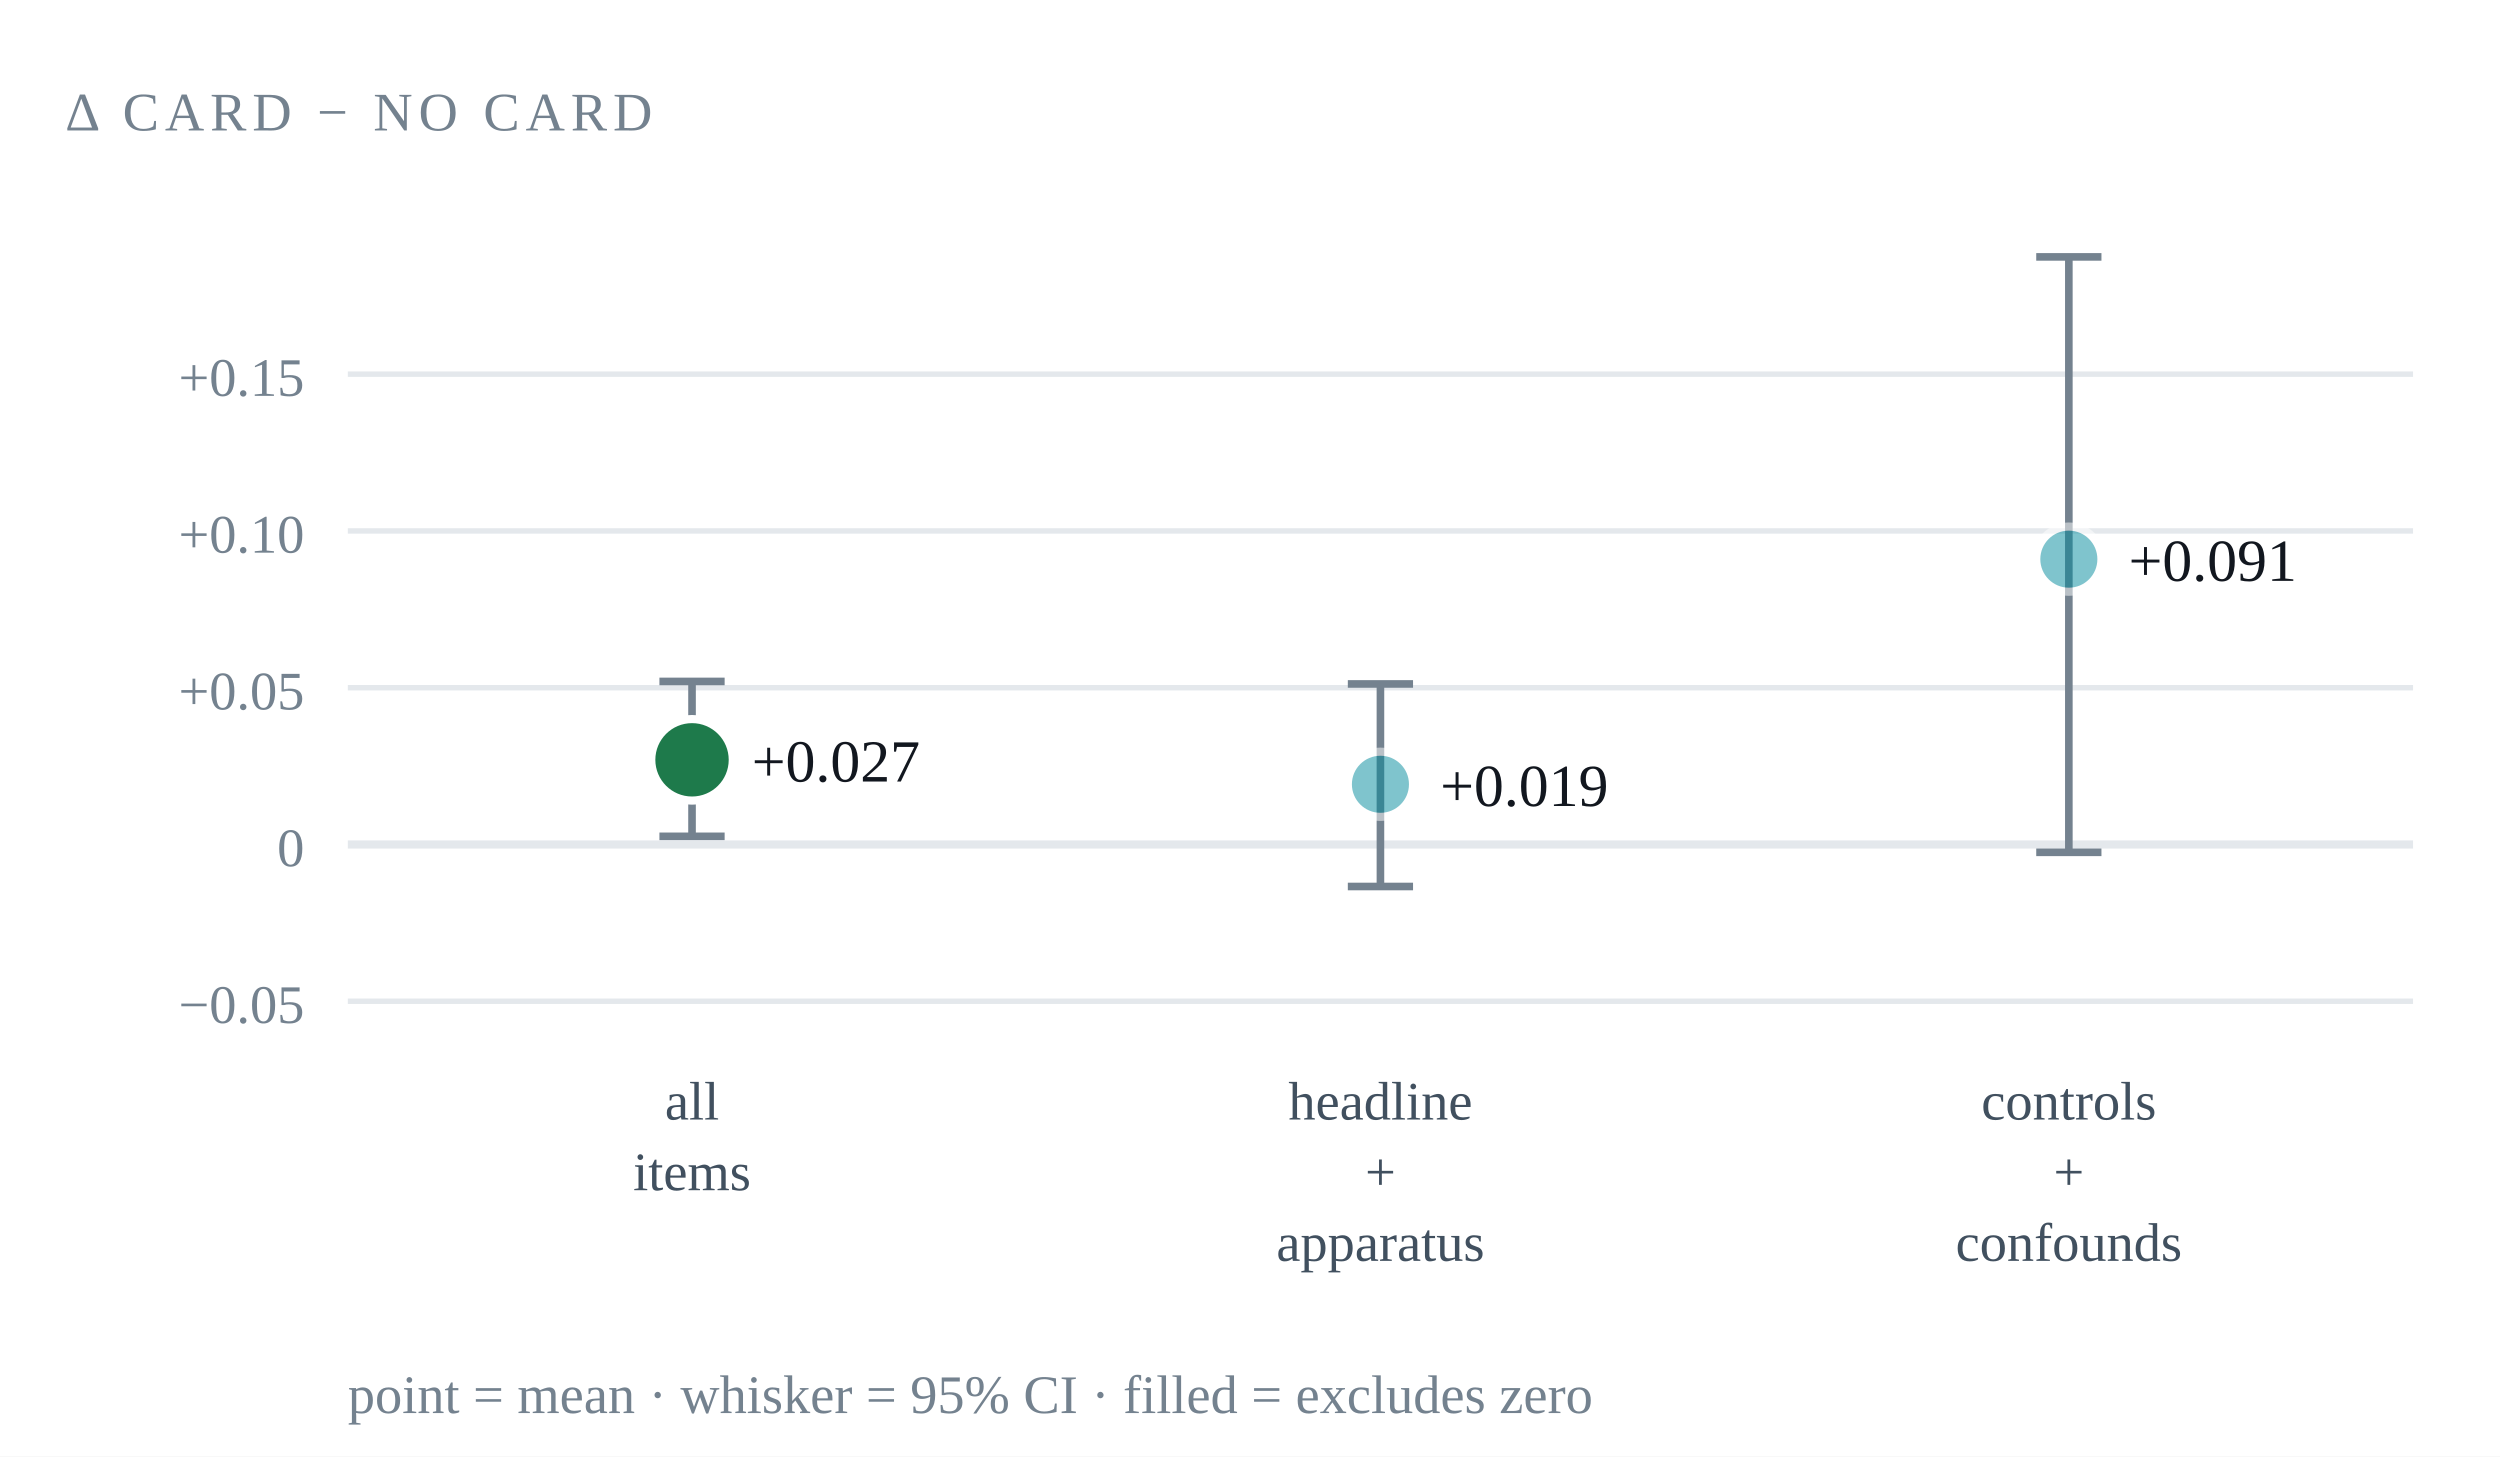
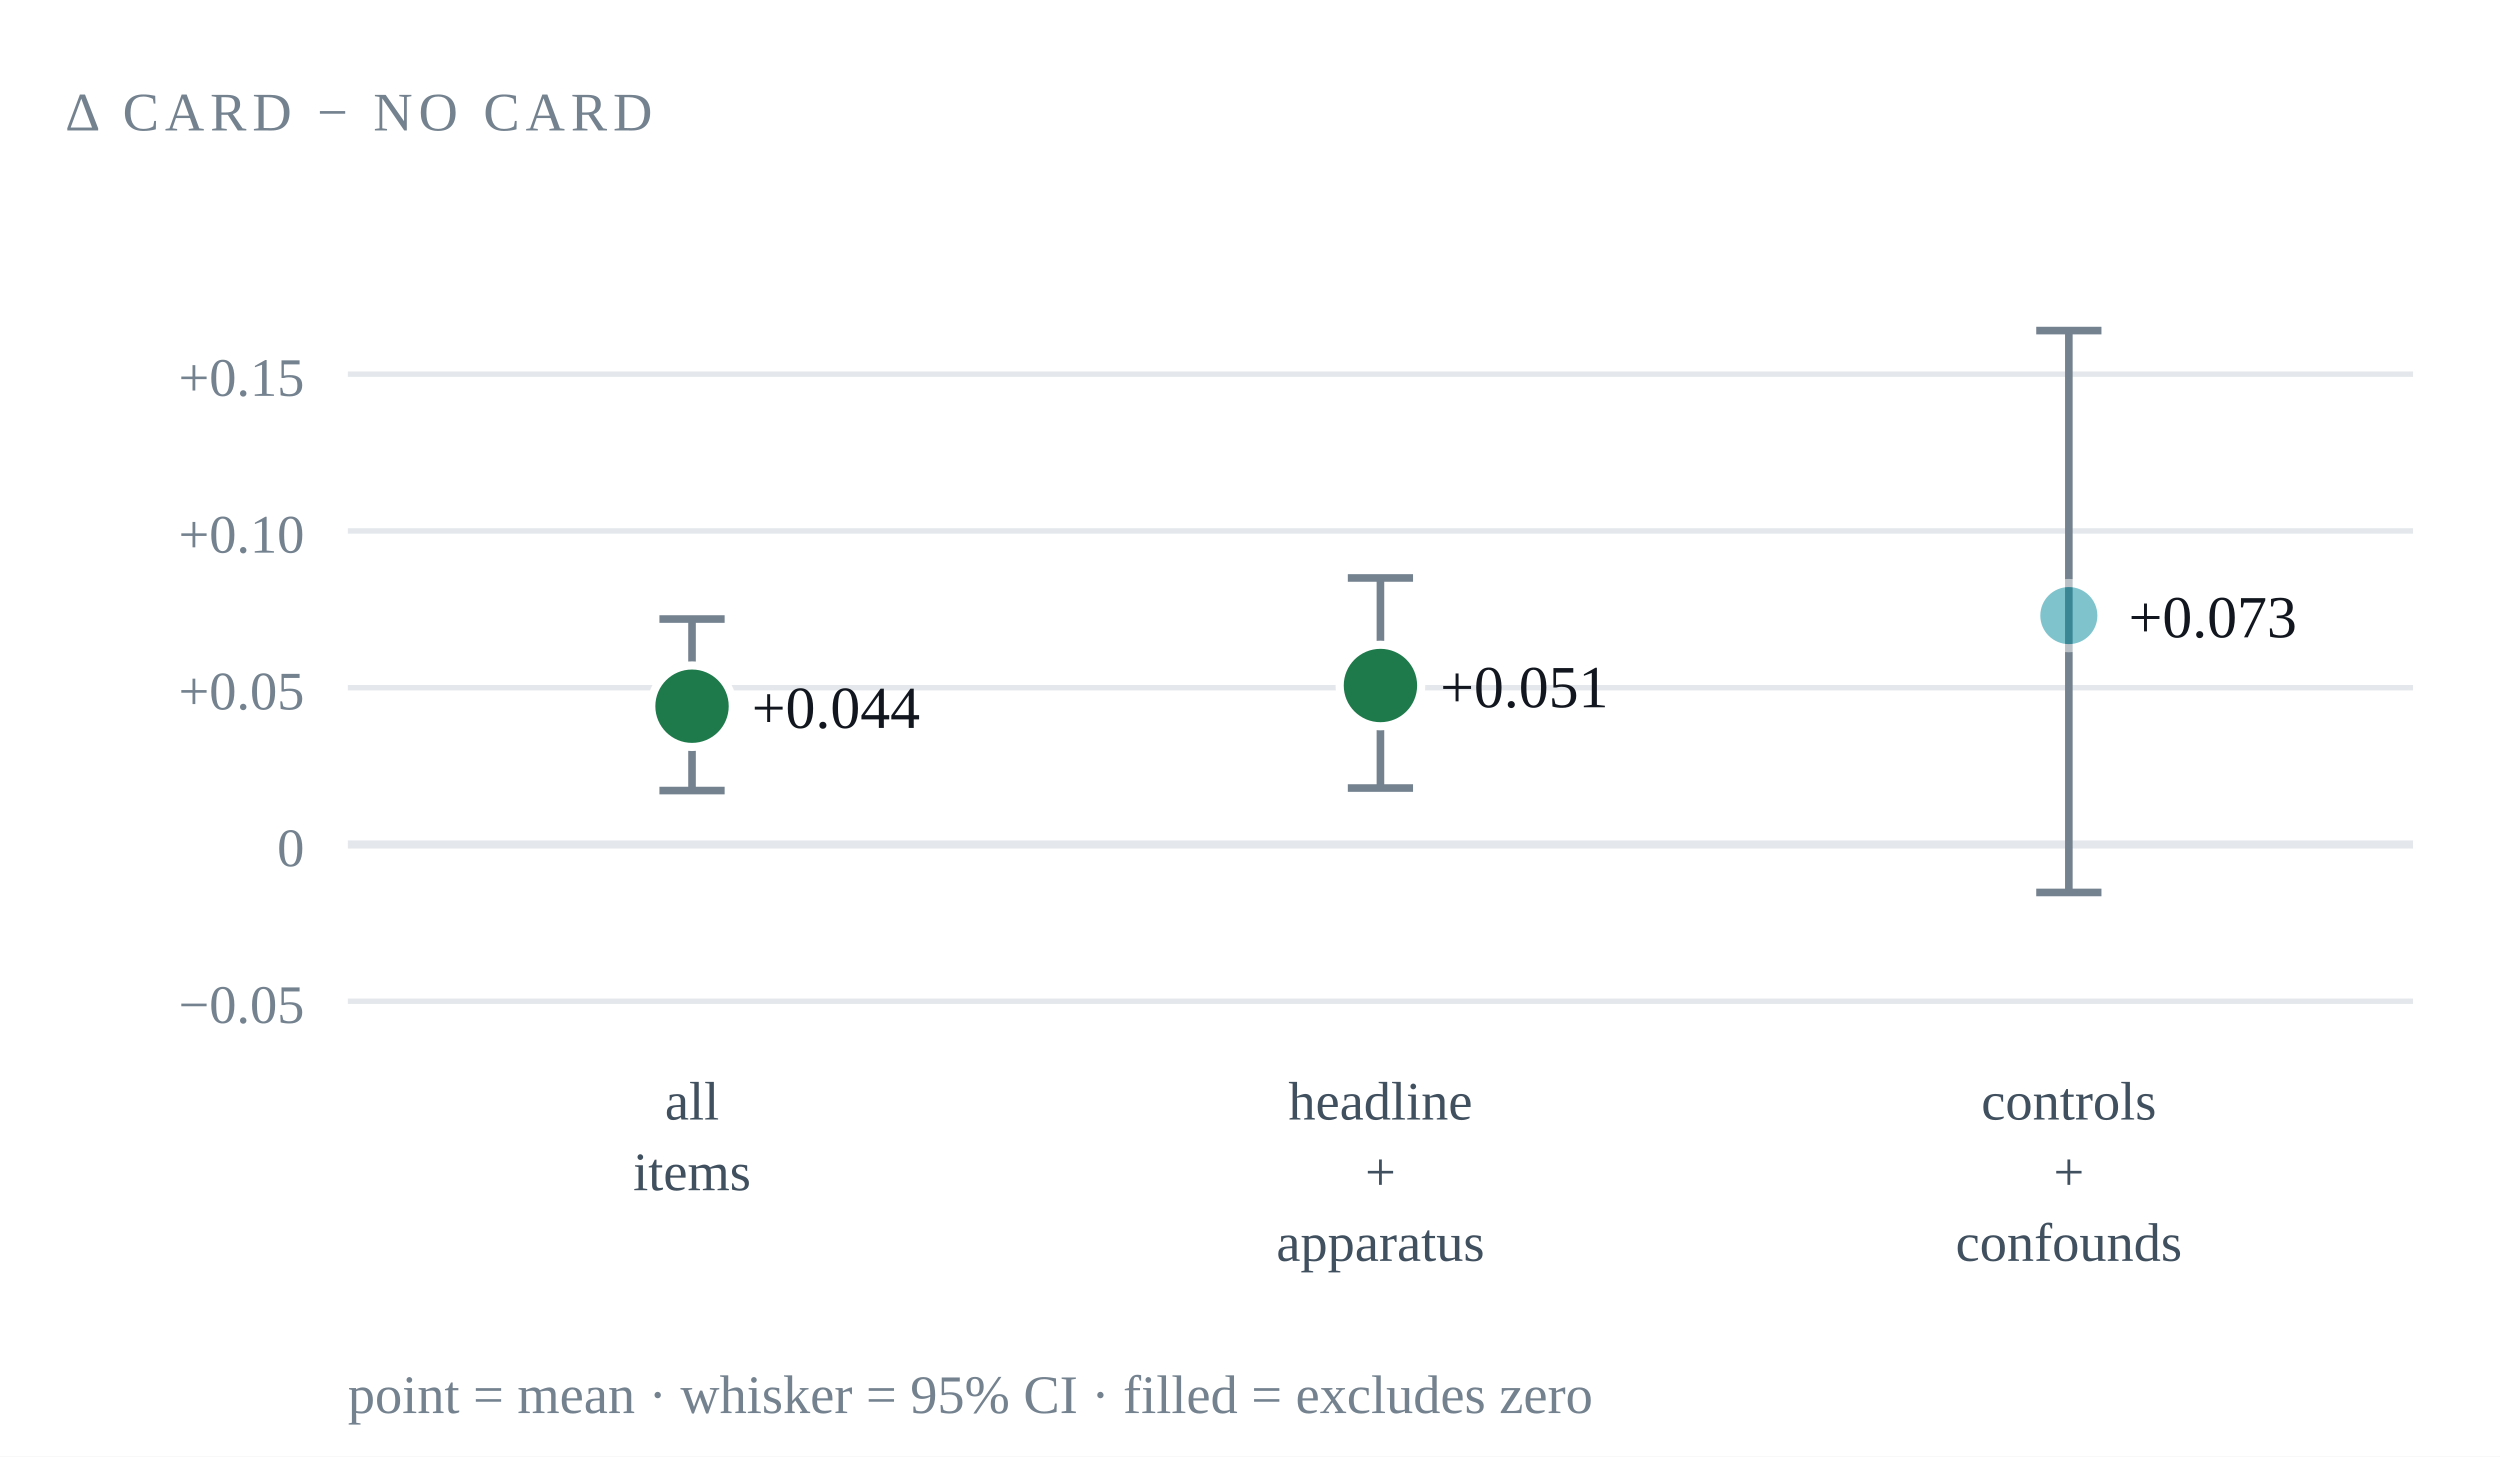
<svg xmlns="http://www.w3.org/2000/svg" width="460" height="268" viewBox="0 0 460 268" role="img" aria-label="Card effect measured against three slices of the reference">
  <rect width="100%" height="100%" fill="#FFFFFF" />
  <line x1="64" y1="184.231" x2="444" y2="184.231" stroke="#E4E8EC" stroke-width="1" />
  <text x="56" y="188.231" text-anchor="end" font-size="10" fill="#74828F">−0.05</text>
  <line x1="64" y1="155.385" x2="444" y2="155.385" stroke="#E4E8EC" stroke-width="1.5" />
  <text x="56" y="159.385" text-anchor="end" font-size="10" fill="#74828F">0</text>
  <line x1="64" y1="126.538" x2="444" y2="126.538" stroke="#E4E8EC" stroke-width="1" />
  <text x="56" y="130.538" text-anchor="end" font-size="10" fill="#74828F">+0.05</text>
  <line x1="64" y1="97.692" x2="444" y2="97.692" stroke="#E4E8EC" stroke-width="1" />
  <text x="56" y="101.692" text-anchor="end" font-size="10" fill="#74828F">+0.10</text>
  <line x1="64" y1="68.846" x2="444" y2="68.846" stroke="#E4E8EC" stroke-width="1" />
  <text x="56" y="72.846" text-anchor="end" font-size="10" fill="#74828F">+0.15</text>
-   <line x1="127.333" y1="153.885" x2="127.333" y2="125.385" stroke="#74828F" stroke-width="1.4" />
-   <line x1="121.333" y1="153.885" x2="133.333" y2="153.885" stroke="#74828F" stroke-width="1.4" />
-   <line x1="121.333" y1="125.385" x2="133.333" y2="125.385" stroke="#74828F" stroke-width="1.4" />
-   <circle cx="127.333" cy="139.808" r="7.5" fill="#1E7A4B" opacity="1" stroke="#FFFFFF" stroke-width="1.5" />
-   <text x="138.333" y="143.808" font-size="11" fill="#12171F">+0.027</text>
+   <line x1="127.333" y1="145.462" x2="127.333" y2="113.904" stroke="#74828F" stroke-width="1.4" />
+   <line x1="121.333" y1="145.462" x2="133.333" y2="145.462" stroke="#74828F" stroke-width="1.4" />
+   <line x1="121.333" y1="113.904" x2="133.333" y2="113.904" stroke="#74828F" stroke-width="1.4" />
+   <circle cx="127.333" cy="129.942" r="7.5" fill="#1E7A4B" opacity="1" stroke="#FFFFFF" stroke-width="1.5" />
+   <text x="138.333" y="133.942" font-size="11" fill="#12171F">+0.044</text>
  <text x="127.333" y="206" text-anchor="middle" font-size="10" fill="#41505F">all</text>
  <text x="127.333" y="219" text-anchor="middle" font-size="10" fill="#41505F">items</text>
-   <line x1="254" y1="163.115" x2="254" y2="125.846" stroke="#74828F" stroke-width="1.4" />
-   <line x1="248" y1="163.115" x2="260" y2="163.115" stroke="#74828F" stroke-width="1.4" />
-   <line x1="248" y1="125.846" x2="260" y2="125.846" stroke="#74828F" stroke-width="1.4" />
-   <circle cx="254" cy="144.308" r="6" fill="#00899B" opacity="0.5" stroke="#FFFFFF" stroke-width="1.5" />
-   <text x="265" y="148.308" font-size="11" fill="#12171F">+0.019</text>
+   <line x1="254" y1="145" x2="254" y2="106.346" stroke="#74828F" stroke-width="1.4" />
+   <line x1="248" y1="145" x2="260" y2="145" stroke="#74828F" stroke-width="1.4" />
+   <line x1="248" y1="106.346" x2="260" y2="106.346" stroke="#74828F" stroke-width="1.4" />
+   <circle cx="254" cy="126.135" r="7.5" fill="#1E7A4B" opacity="1" stroke="#FFFFFF" stroke-width="1.5" />
+   <text x="265" y="130.135" font-size="11" fill="#12171F">+0.051</text>
  <text x="254" y="206" text-anchor="middle" font-size="10" fill="#41505F">headline</text>
  <text x="254" y="219" text-anchor="middle" font-size="10" fill="#41505F">+</text>
  <text x="254" y="232" text-anchor="middle" font-size="10" fill="#41505F">apparatus</text>
-   <line x1="380.667" y1="156.827" x2="380.667" y2="47.269" stroke="#74828F" stroke-width="1.4" />
-   <line x1="374.667" y1="156.827" x2="386.667" y2="156.827" stroke="#74828F" stroke-width="1.4" />
-   <line x1="374.667" y1="47.269" x2="386.667" y2="47.269" stroke="#74828F" stroke-width="1.4" />
-   <circle cx="380.667" cy="102.885" r="6" fill="#00899B" opacity="0.5" stroke="#FFFFFF" stroke-width="1.5" />
-   <text x="391.667" y="106.885" font-size="11" fill="#12171F">+0.091</text>
+   <line x1="380.667" y1="164.212" x2="380.667" y2="60.827" stroke="#74828F" stroke-width="1.4" />
+   <line x1="374.667" y1="164.212" x2="386.667" y2="164.212" stroke="#74828F" stroke-width="1.4" />
+   <line x1="374.667" y1="60.827" x2="386.667" y2="60.827" stroke="#74828F" stroke-width="1.4" />
+   <circle cx="380.667" cy="113.269" r="6" fill="#00899B" opacity="0.5" stroke="#FFFFFF" stroke-width="1.5" />
+   <text x="391.667" y="117.269" font-size="11" fill="#12171F">+0.073</text>
  <text x="380.667" y="206" text-anchor="middle" font-size="10" fill="#41505F">controls</text>
  <text x="380.667" y="219" text-anchor="middle" font-size="10" fill="#41505F">+</text>
  <text x="380.667" y="232" text-anchor="middle" font-size="10" fill="#41505F">confounds</text>
  <text x="12" y="24" font-size="10" fill="#74828F" letter-spacing="1.1">Δ CARD − NO CARD</text>
  <text x="64" y="260" font-size="10" fill="#74828F">point = mean · whisker = 95% CI · filled = excludes zero</text>
</svg>
